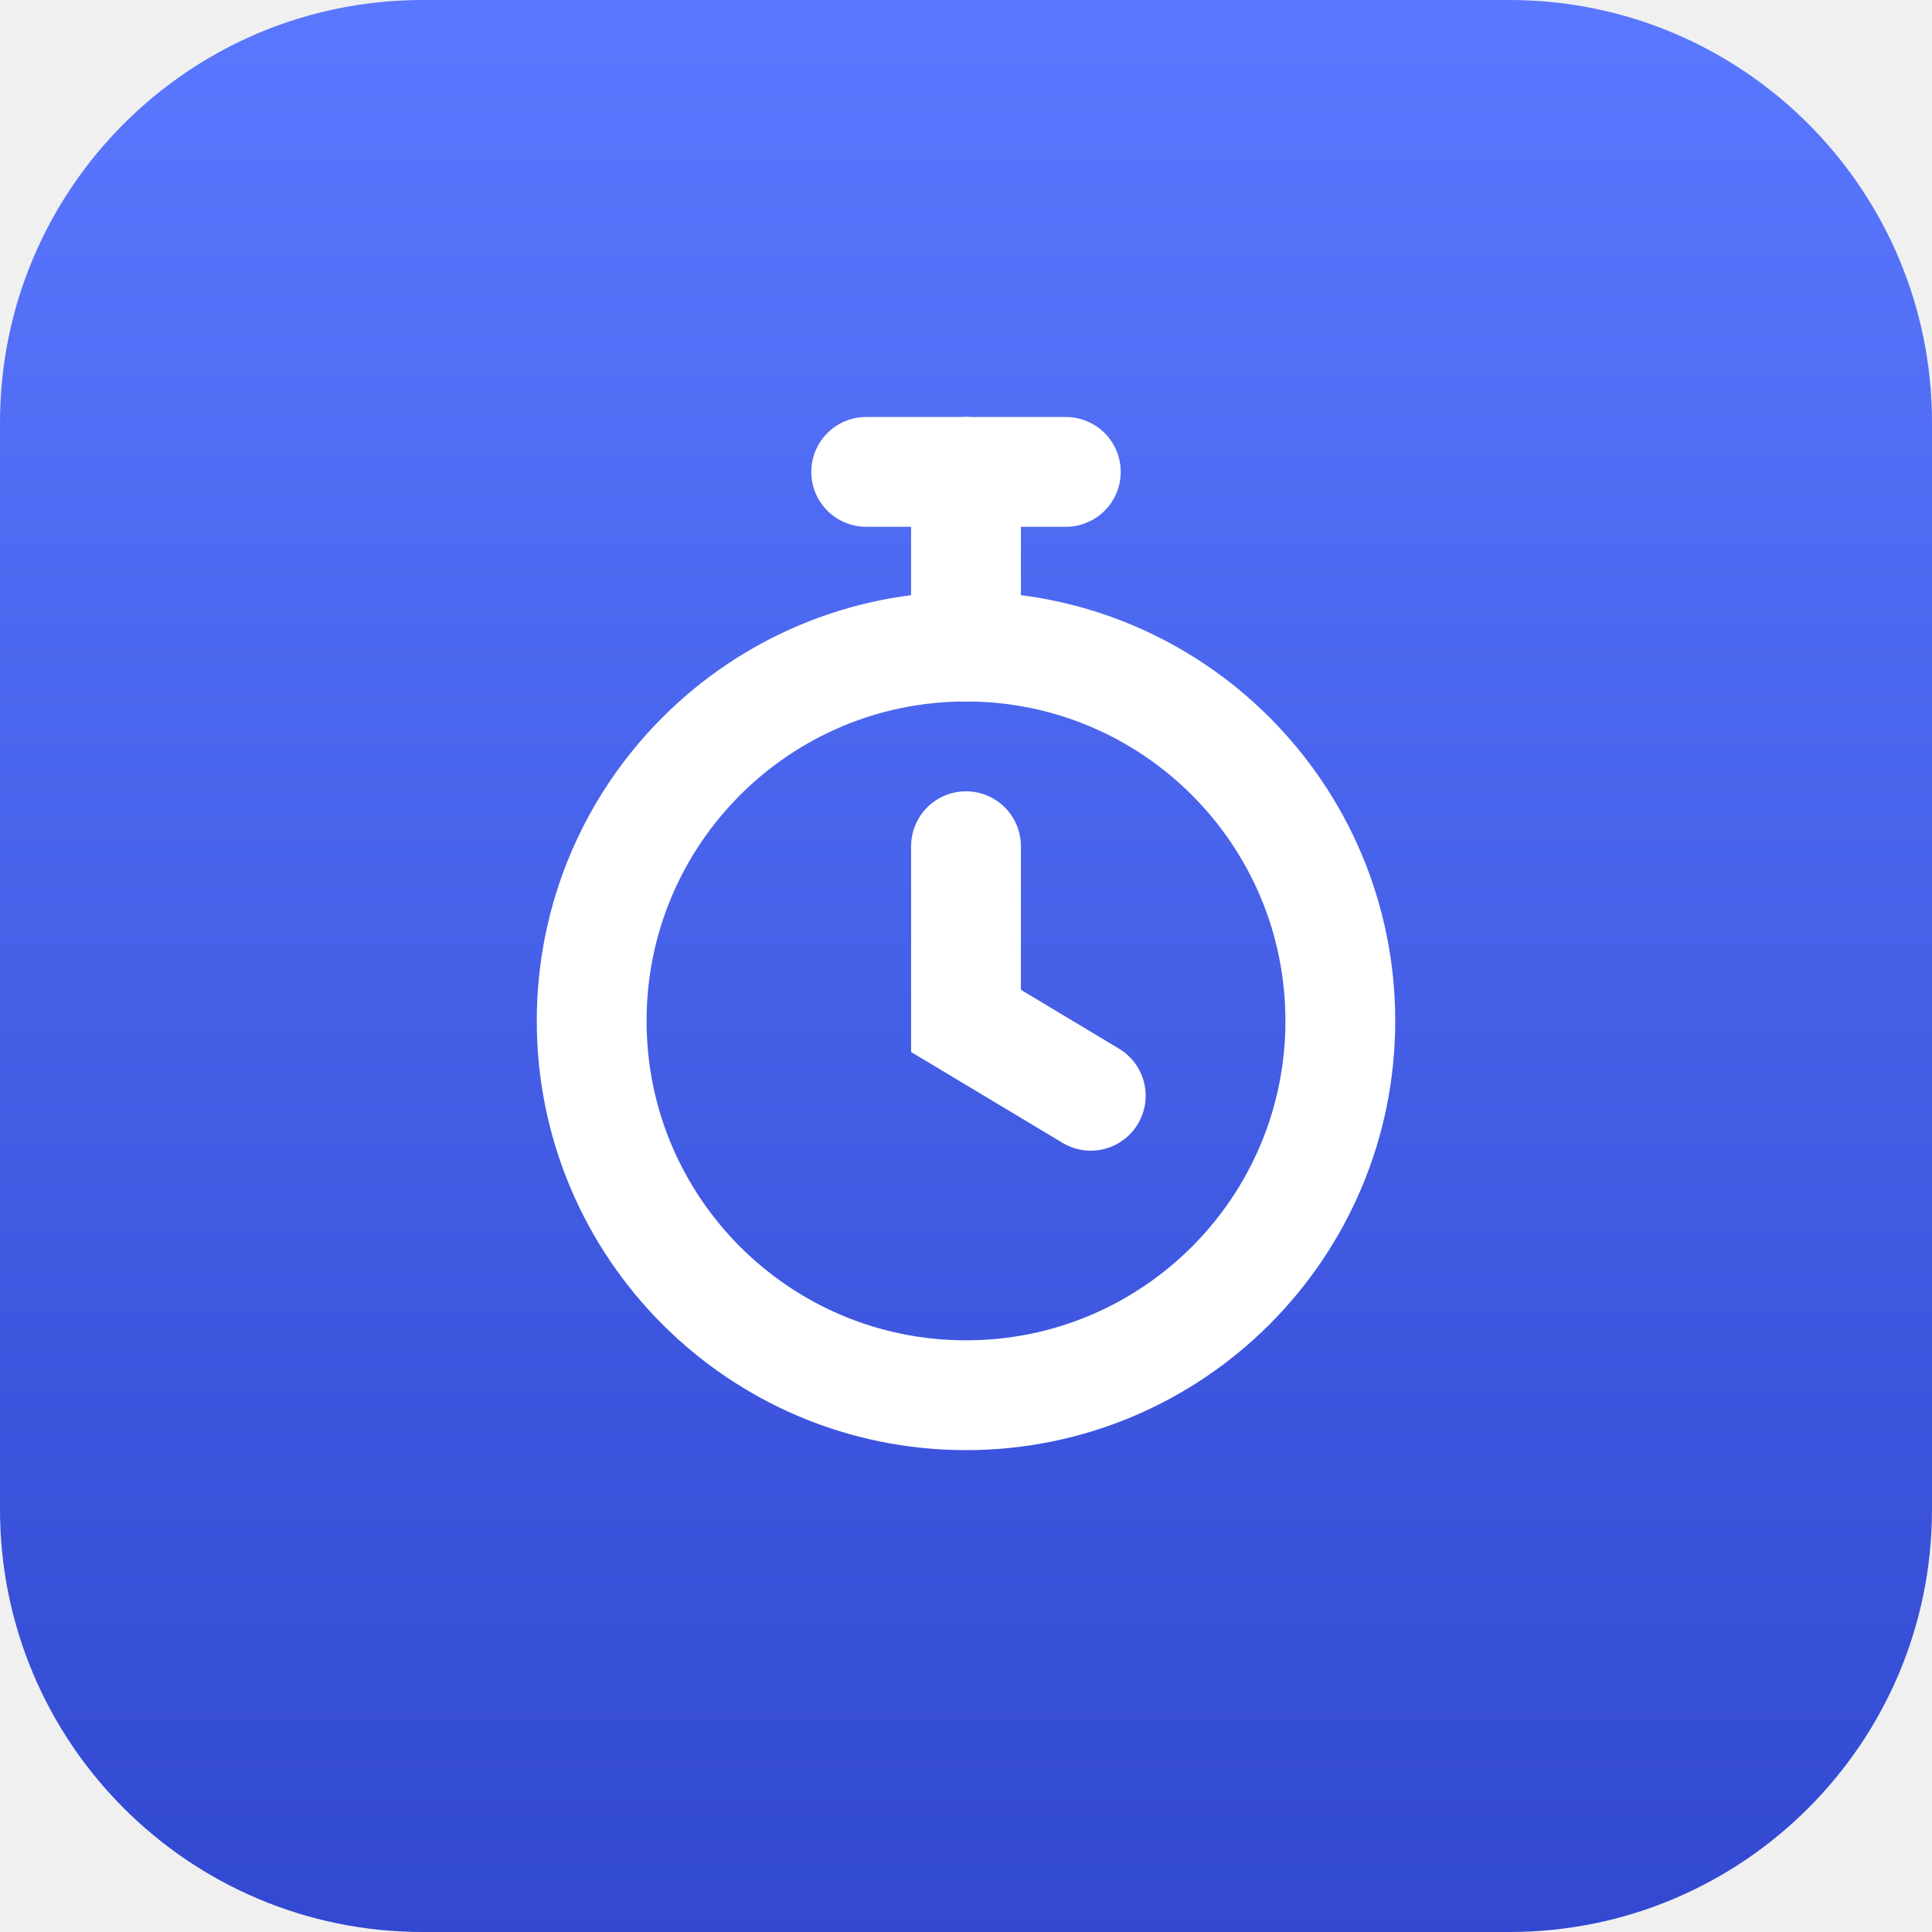
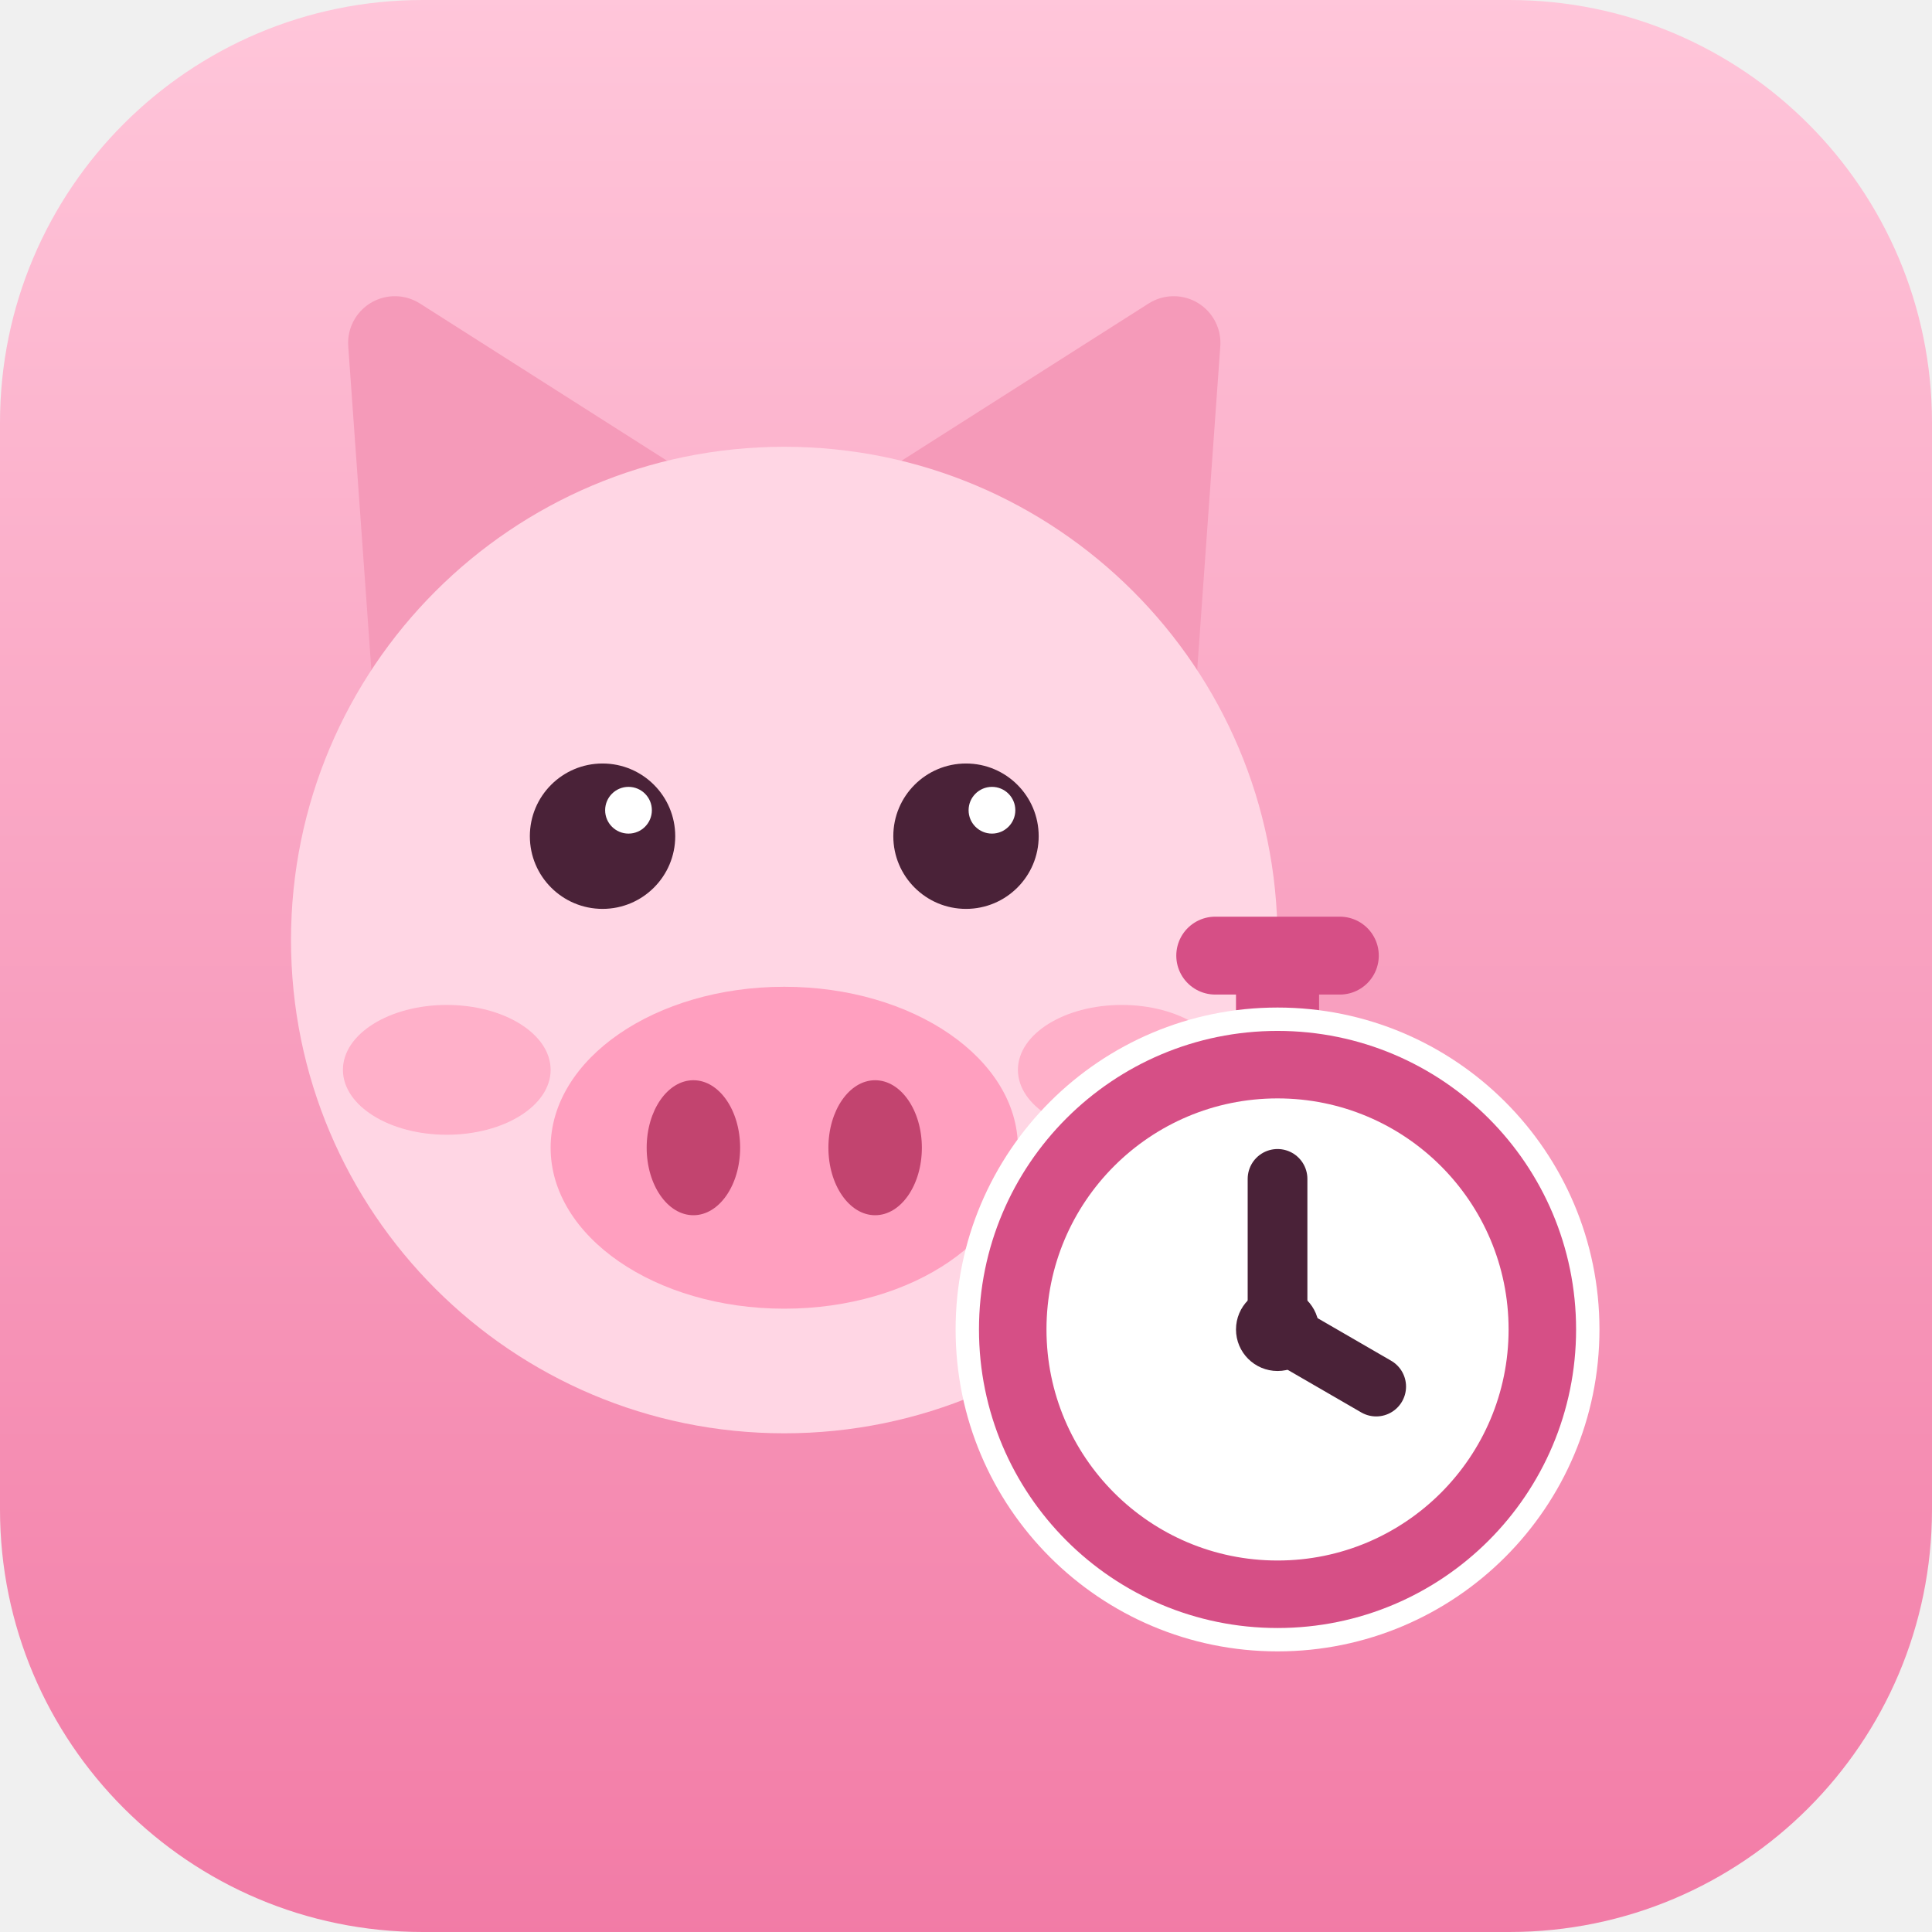
<svg xmlns="http://www.w3.org/2000/svg" viewBox="0 0 512 512">
  <defs>
    <linearGradient id="g" x1="0" y1="0" x2="0" y2="1">
-       <stop offset="0" stop-color="#5a78ff" />
-       <stop offset="1" stop-color="#3248d1" />
+       <stop offset="0" stop-color="#ffc6da" />
+       <stop offset="1" stop-color="#f27ba6" />
    </linearGradient>
  </defs>
  <rect width="512" height="512" rx="112" fill="url(#g)" />
-   <g transform="translate(256 256) scale(13.22667) translate(-12 -12.4)" fill="none" stroke="#fff" stroke-width="2.2" stroke-linecap="round">
-     <circle cx="12" cy="13.5" r="7.5" />
-     <path d="M12 10v3.5l2.5 1.5" />
-     <path d="M10 2.5h4" />
-     <path d="M12 2.5V6" />
+   <g transform="translate(256 256) scale(6.88) translate(-35 -33)">
+     <path d="M14,23 L13,9 L24,16Z" fill="#f59ab9" stroke="#f59ab9" stroke-width="3.6" stroke-linejoin="round" />
+     <path d="M42,23 L43,9 L32,16Z" fill="#f59ab9" stroke="#f59ab9" stroke-width="3.6" stroke-linejoin="round" />
+     <circle cx="28" cy="32" r="19" fill="#ffd6e4" />
+     <ellipse cx="15" cy="37" rx="4" ry="2.5" fill="#ff8fb3" opacity="0.55" />
+     <ellipse cx="41" cy="37" rx="4" ry="2.5" fill="#ff8fb3" opacity="0.55" />
+     <circle cx="21" cy="28" r="2.8" fill="#4a2238" />
+     <circle cx="35" cy="28" r="2.8" fill="#4a2238" />
+     <circle cx="22" cy="27" r="0.9" fill="#ffffff" />
+     <circle cx="36" cy="27" r="0.9" fill="#ffffff" />
+     <ellipse cx="28" cy="40" rx="9" ry="6.2" fill="#ff9fbf" />
+     <ellipse cx="24.5" cy="40" rx="1.8" ry="2.6" fill="#c2446f" />
+     <ellipse cx="31.5" cy="40" rx="1.8" ry="2.6" fill="#c2446f" />
+     <path d="M47,33.2 L47,36" stroke="#d64f86" stroke-width="3.2" stroke-linecap="round" />
+     <path d="M44.6,32.6 L49.4,32.6" stroke="#d64f86" stroke-width="3" stroke-linecap="round" />
+     <circle cx="47" cy="47" r="12.4" fill="#ffffff" />
+     <circle cx="47" cy="47" r="10.2" fill="none" stroke="#d64f86" stroke-width="2.6" />
+     <path d="M47,47 L47,41.2" stroke="#4a2238" stroke-width="2.3" stroke-linecap="round" />
+     <path d="M47,47 L50.8,49.2" stroke="#4a2238" stroke-width="2.3" stroke-linecap="round" />
+     <circle cx="47" cy="47" r="1.6" fill="#4a2238" />
  </g>
</svg>
